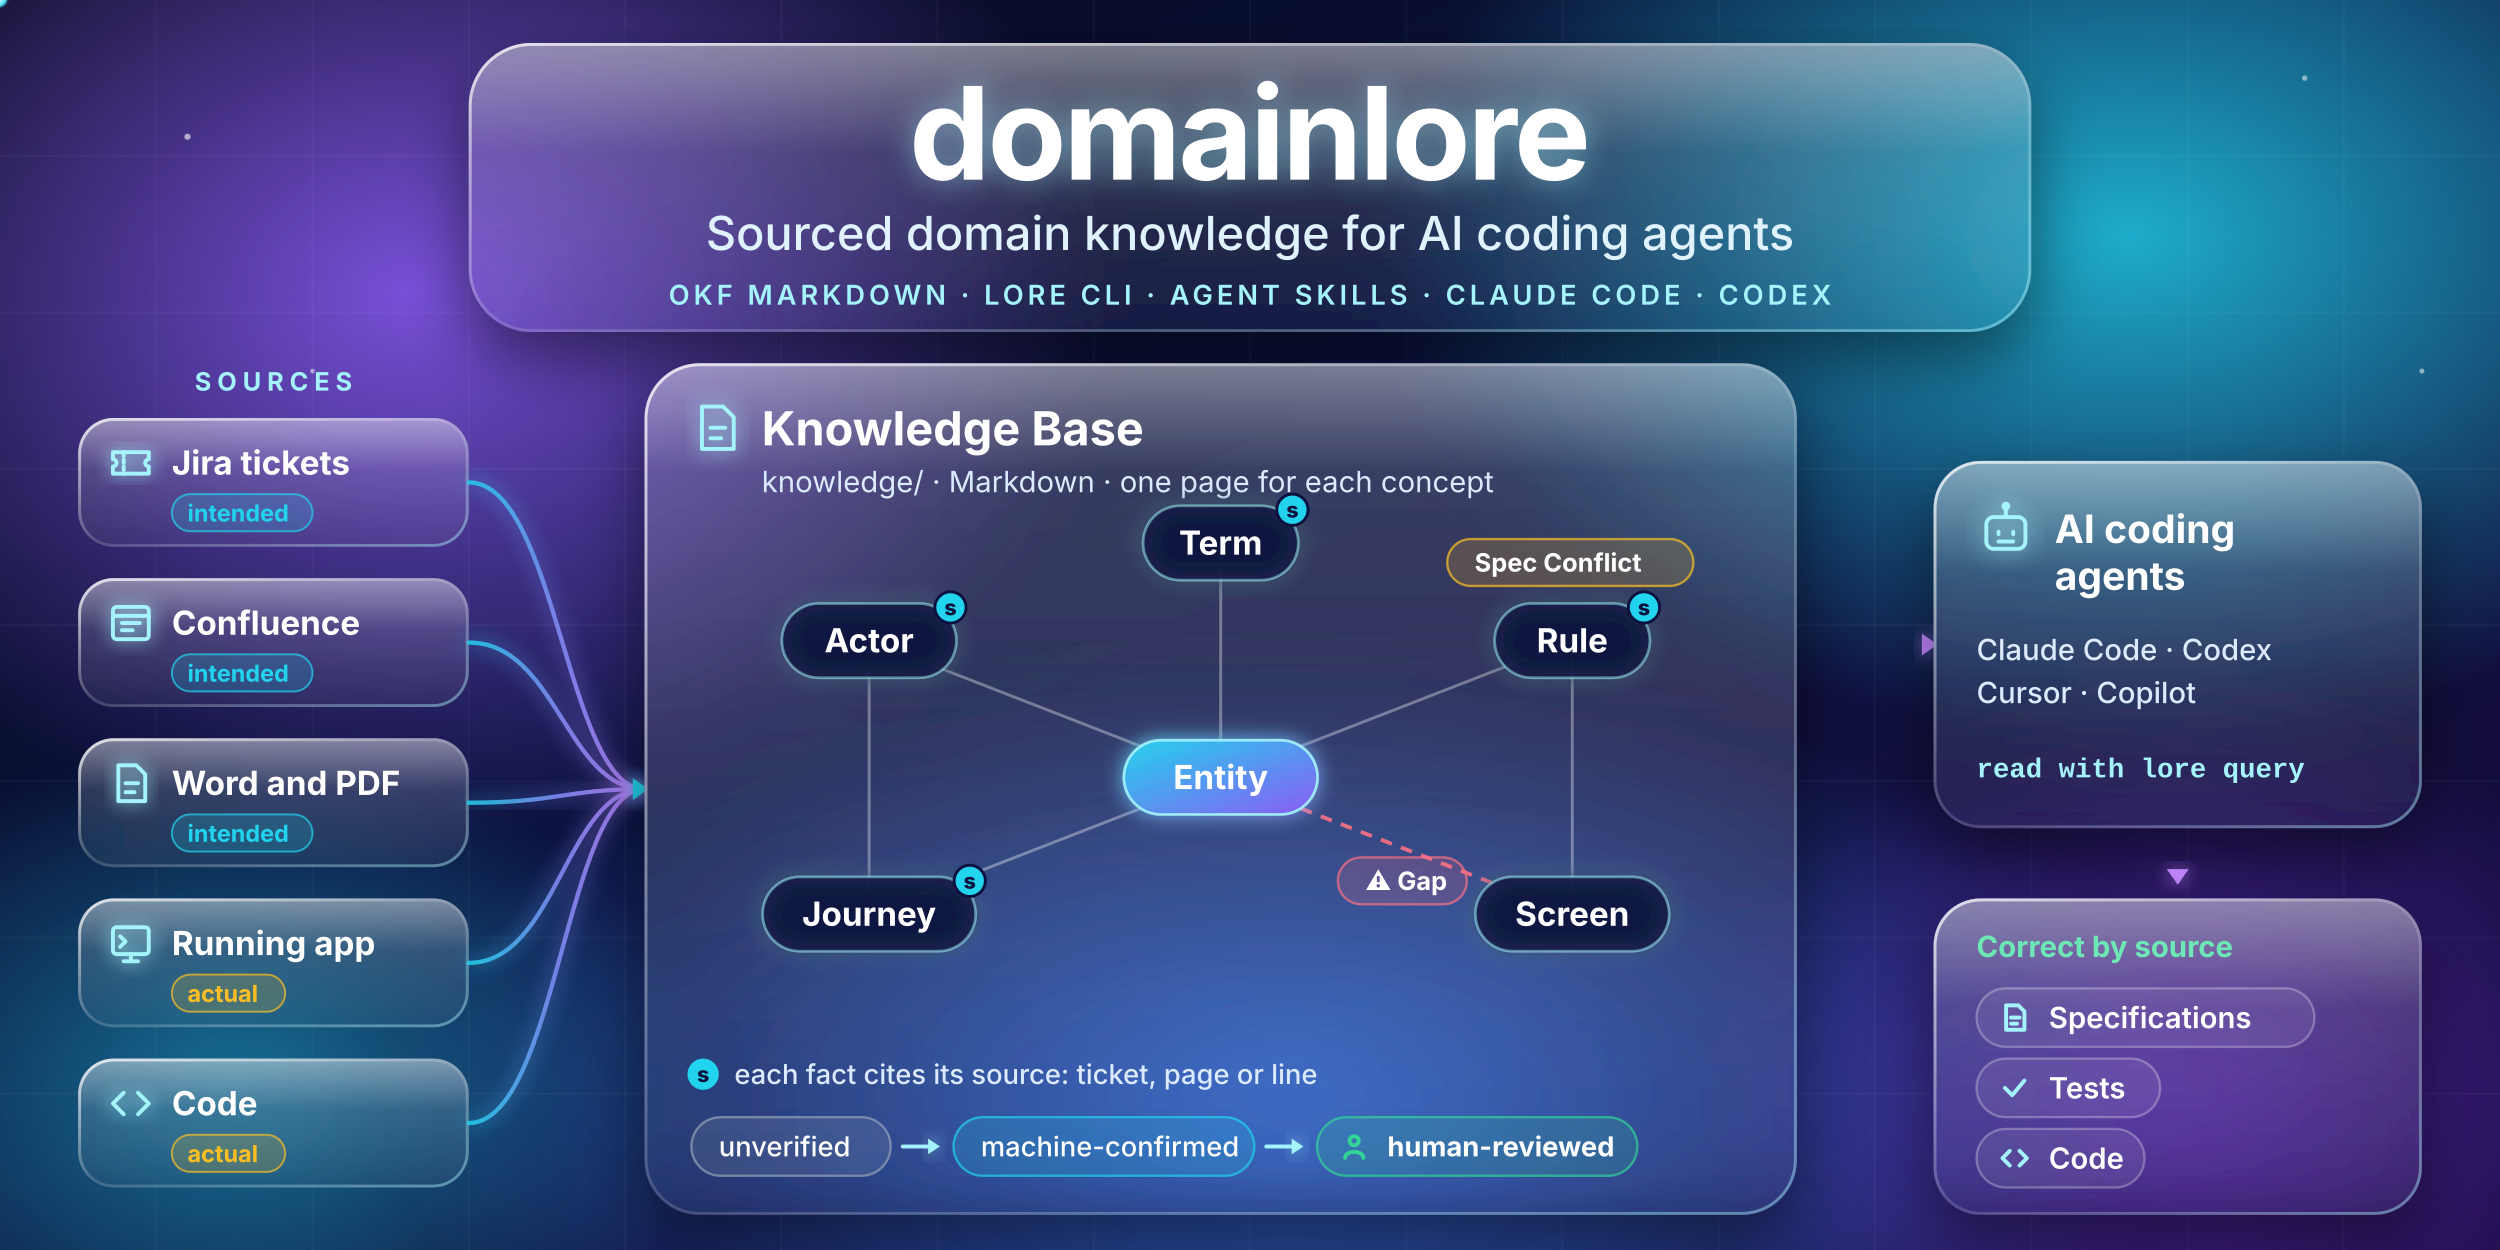
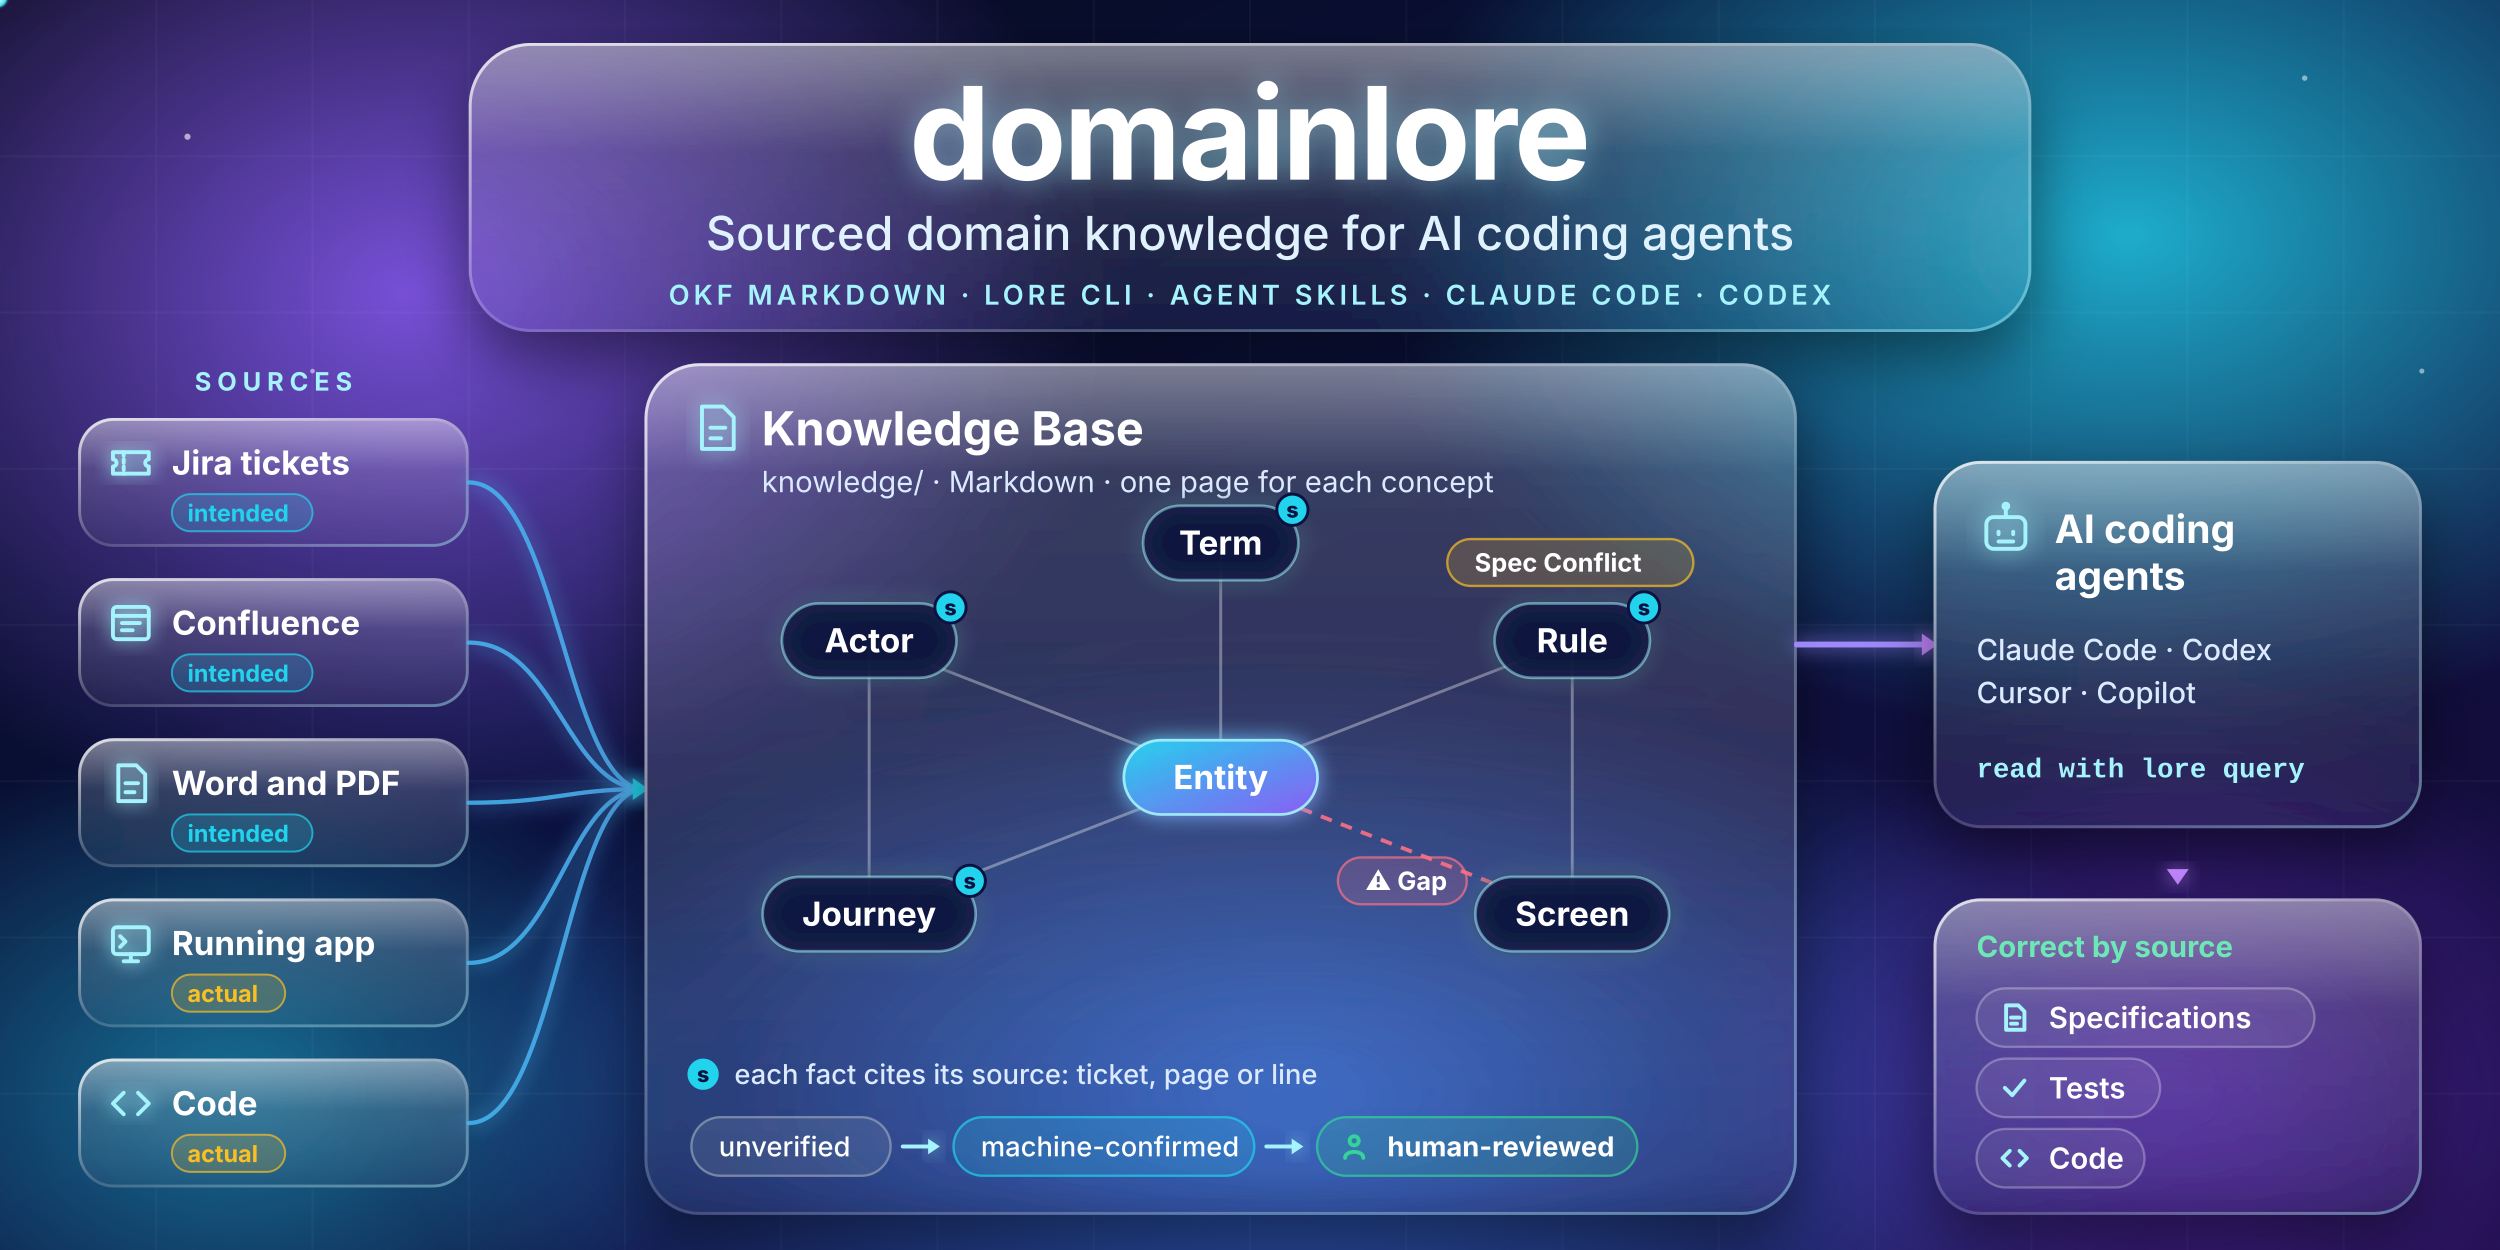
<svg xmlns="http://www.w3.org/2000/svg" xmlns:xlink="http://www.w3.org/1999/xlink" width="1280" height="640" viewBox="0 0 1280 640" role="img" aria-labelledby="title desc">
  <style>@media (prefers-reduced-motion: reduce) { .mover { display: none; } }</style>
  <defs>
    <linearGradient id="bg" x1="0" y1="0" x2="1" y2="1">
      <stop offset="0" stop-color="#050816" />
      <stop offset="0.45" stop-color="#0b1240" />
      <stop offset="1" stop-color="#160a3a" />
    </linearGradient>
    <radialGradient id="gViolet" cx="0.5" cy="0.5" r="0.5">
      <stop offset="0" stop-color="#8b5cf6" stop-opacity="0.85" />
      <stop offset="1" stop-color="#8b5cf6" stop-opacity="0" />
    </radialGradient>
    <radialGradient id="gCyan" cx="0.5" cy="0.5" r="0.5">
      <stop offset="0" stop-color="#22d3ee" stop-opacity="0.8" />
      <stop offset="1" stop-color="#22d3ee" stop-opacity="0" />
    </radialGradient>
    <radialGradient id="gBlue" cx="0.5" cy="0.5" r="0.5">
      <stop offset="0" stop-color="#3b82f6" stop-opacity="0.75" />
      <stop offset="1" stop-color="#3b82f6" stop-opacity="0" />
    </radialGradient>
    <radialGradient id="gDeep" cx="0.5" cy="0.5" r="0.5">
      <stop offset="0" stop-color="#7c3aed" stop-opacity="0.55" />
      <stop offset="1" stop-color="#7c3aed" stop-opacity="0" />
    </radialGradient>
    <g id="blobs">
      <ellipse cx="210" cy="150" rx="360" ry="280" fill="url(#gViolet)" />
      <ellipse cx="1090" cy="120" rx="380" ry="260" fill="url(#gCyan)" />
      <ellipse cx="660" cy="560" rx="460" ry="220" fill="url(#gBlue)" />
      <ellipse cx="1120" cy="560" rx="260" ry="200" fill="url(#gDeep)" />
      <ellipse cx="120" cy="560" rx="240" ry="180" fill="url(#gCyan)" opacity="0.6" />
    </g>
    <filter id="frost" x="-10%" y="-10%" width="120%" height="120%">
      <feGaussianBlur stdDeviation="22" />
    </filter>
    <filter id="softGlow" x="-50%" y="-50%" width="200%" height="200%">
+       <feGaussianBlur stdDeviation="5" result="b" />
+       <feMerge>
+         <feMergeNode in="b" />
+         <feMergeNode in="SourceGraphic" />
+       </feMerge>
+     </filter>
+     <filter id="lineGlow" filterUnits="userSpaceOnUse" x="0" y="0" width="1280" height="700">
      <feGaussianBlur stdDeviation="5" result="b" />
      <feMerge>
        <feMergeNode in="b" />
        <feMergeNode in="SourceGraphic" />
      </feMerge>
    </filter>
    <filter id="textGlow" x="-20%" y="-50%" width="140%" height="200%">
      <feGaussianBlur stdDeviation="8" in="SourceAlpha" result="a" />
      <feFlood flood-color="#a5f3fc" flood-opacity="0.55" />
      <feComposite operator="in" in2="a" result="g" />
      <feMerge>
        <feMergeNode in="g" />
        <feMergeNode in="SourceGraphic" />
      </feMerge>
    </filter>
    <filter id="shadow" x="-20%" y="-20%" width="140%" height="160%">
      <feGaussianBlur in="SourceAlpha" stdDeviation="16" />
      <feOffset dy="14" />
      <feComponentTransfer>
        <feFuncA type="linear" slope="0.45" />
      </feComponentTransfer>
      <feMerge>
        <feMergeNode />
        <feMergeNode in="SourceGraphic" />
      </feMerge>
    </filter>
    <linearGradient id="glassFill" x1="0" y1="0" x2="0" y2="1">
      <stop offset="0" stop-color="#ffffff" stop-opacity="0.20" />
      <stop offset="1" stop-color="#ffffff" stop-opacity="0.05" />
    </linearGradient>
    <linearGradient id="glassEdge" x1="0" y1="0" x2="1" y2="1">
      <stop offset="0" stop-color="#ffffff" stop-opacity="0.75" />
      <stop offset="0.5" stop-color="#ffffff" stop-opacity="0.15" />
      <stop offset="1" stop-color="#a5f3fc" stop-opacity="0.45" />
    </linearGradient>
    <linearGradient id="sheen" x1="0" y1="0" x2="0" y2="1">
      <stop offset="0" stop-color="#ffffff" stop-opacity="0.32" />
      <stop offset="1" stop-color="#ffffff" stop-opacity="0" />
    </linearGradient>
    <linearGradient id="stream" x1="0" y1="0" x2="1" y2="0">
+       <stop offset="0" stop-color="#22d3ee" />
+       <stop offset="0.5" stop-color="#818cf8" />
+       <stop offset="1" stop-color="#c084fc" />
+     </linearGradient>
+     <linearGradient id="streamU" gradientUnits="userSpaceOnUse" x1="0" y1="0" x2="1280" y2="0">
      <stop offset="0" stop-color="#22d3ee" />
      <stop offset="0.5" stop-color="#818cf8" />
      <stop offset="1" stop-color="#c084fc" />
    </linearGradient>
    <linearGradient id="streamV" x1="0" y1="0" x2="0" y2="1">
      <stop offset="0" stop-color="#22d3ee" />
      <stop offset="1" stop-color="#c084fc" />
    </linearGradient>
    <radialGradient id="sphere" cx="0.35" cy="0.35" r="0.65">
      <stop offset="0" stop-color="#ffffff" />
      <stop offset="0.4" stop-color="#a5f3fc" />
      <stop offset="1" stop-color="#22d3ee" stop-opacity="0" />
    </radialGradient>
    <linearGradient id="badge" x1="0" y1="0" x2="1" y2="1">
      <stop offset="0" stop-color="#22d3ee" />
      <stop offset="1" stop-color="#8b5cf6" />
    </linearGradient>
    <clipPath id="c1">
      <rect x="240" y="22" width="800" height="148" rx="32" />
    </clipPath>
    <clipPath id="c2">
      <rect x="40" y="214" width="200" height="66" rx="18" />
    </clipPath>
    <clipPath id="c4">
      <rect x="40" y="296" width="200" height="66" rx="18" />
    </clipPath>
    <clipPath id="c6">
      <rect x="40" y="378" width="200" height="66" rx="18" />
    </clipPath>
    <clipPath id="c8">
      <rect x="40" y="460" width="200" height="66" rx="18" />
    </clipPath>
    <clipPath id="c10">
      <rect x="40" y="542" width="200" height="66" rx="18" />
    </clipPath>
    <clipPath id="c12">
      <rect x="330" y="186" width="590" height="436" rx="28" />
    </clipPath>
    <clipPath id="c14">
      <rect x="990" y="236" width="250" height="188" rx="24" />
    </clipPath>
    <clipPath id="c15">
      <rect x="990" y="460" width="250" height="162" rx="24" />
    </clipPath>
    <path id="p3" d="M240 247 C285 247 290 404 330 404" />
    <path id="p5" d="M240 329 C285 329 290 404 330 404" />
    <path id="p7" d="M240 411 C285 411 290 404 330 404" />
    <path id="p9" d="M240 493 C285 493 290 404 330 404" />
    <path id="p11" d="M240 575 C285 575 290 404 330 404" />
    <path id="p13" d="M920 330 H990" />
  </defs>
  <rect width="1280" height="640" fill="url(#bg)" />
  <use href="#blobs" xlink:href="#blobs" />
  <g stroke="#ffffff" stroke-opacity="0.035" stroke-width="1">
    <path d="M0 80H1280M0 160H1280M0 240H1280M0 320H1280M0 400H1280M0 480H1280M0 560H1280" />
    <path d="M80 0V640M160 0V640M240 0V640M320 0V640M400 0V640M480 0V640M560 0V640M640 0V640M720 0V640M800 0V640M880 0V640M960 0V640M1040 0V640M1120 0V640M1200 0V640" />
  </g>
  <g fill="#ffffff">
    <circle cx="96" cy="70" r="1.6" opacity="0.6" />
    <circle cx="1180" cy="40" r="1.4" opacity="0.5" />
    <circle cx="1010" cy="24" r="1.2" opacity="0.7" />
    <circle cx="160" cy="190" r="1.2" opacity="0.5" />
    <circle cx="1240" cy="190" r="1.3" opacity="0.5" />
  </g>
  <g filter="url(#shadow)">
    <g clip-path="url(#c1)">
      <rect width="1280" height="640" fill="url(#bg)" />
      <use href="#blobs" xlink:href="#blobs" filter="url(#frost)" />
      <rect x="240" y="22" width="800" height="148" fill="url(#glassFill)" />
      <rect x="240" y="22" width="800" height="56" fill="url(#sheen)" />
    </g>
    <rect x="240.75" y="22.75" width="798.5" height="146.5" rx="31.5" fill="none" stroke="url(#glassEdge)" stroke-opacity="1" stroke-width="1.5" />
  </g>
  <text x="640" y="92" font-family="-apple-system, BlinkMacSystemFont, 'SF Pro Display', 'Segoe UI', Inter, Helvetica, Arial, sans-serif" font-size="66" font-weight="700" fill="#ffffff" text-anchor="middle" letter-spacing="-1.5" filter="url(#textGlow)">domainlore</text>
  <text x="640" y="128" font-family="-apple-system, BlinkMacSystemFont, 'SF Pro Display', 'Segoe UI', Inter, Helvetica, Arial, sans-serif" font-size="24" font-weight="500" fill="#e0f2fe" text-anchor="middle">Sourced domain knowledge for AI coding agents</text>
  <text x="640" y="156" font-family="-apple-system, BlinkMacSystemFont, 'SF Pro Display', 'Segoe UI', Inter, Helvetica, Arial, sans-serif" font-size="14" font-weight="600" fill="#a5f3fc" text-anchor="middle" letter-spacing="2">OKF MARKDOWN · LORE CLI · AGENT SKILLS · CLAUDE CODE · CODEX</text>
  <text x="140" y="200" font-family="-apple-system, BlinkMacSystemFont, 'SF Pro Display', 'Segoe UI', Inter, Helvetica, Arial, sans-serif" font-size="13" font-weight="700" fill="#a5f3fc" text-anchor="middle" letter-spacing="3">SOURCES</text>
  <g>
    <g clip-path="url(#c2)">
      <rect width="1280" height="640" fill="url(#bg)" />
      <use href="#blobs" xlink:href="#blobs" filter="url(#frost)" />
      <rect x="40" y="214" width="200" height="66" fill="url(#glassFill)" />
      <rect x="40" y="214" width="200" height="26.4" fill="url(#sheen)" />
    </g>
    <rect x="40.75" y="214.75" width="198.5" height="64.5" rx="17.5" fill="none" stroke="url(#glassEdge)" stroke-opacity="1" stroke-width="1.5" />
  </g>
  <g transform="translate(56 226) scale(0.9166667)" fill="none" stroke="#a5f3fc" stroke-width="2.182" stroke-linecap="round" stroke-linejoin="round" filter="url(#softGlow)">
    <path d="M2 6 H22 V10 A2 2 0 0 0 22 14 V18 H2 V14 A2 2 0 0 0 2 10 Z" />
    <path d="M8 6 V18" stroke-dasharray="2 2" />
  </g>
  <text x="88" y="243" font-family="-apple-system, BlinkMacSystemFont, 'SF Pro Display', 'Segoe UI', Inter, Helvetica, Arial, sans-serif" font-size="17" font-weight="700" fill="#ffffff" text-anchor="start">Jira tickets</text>
  <rect x="88" y="253" width="72" height="19" rx="9.5" fill="#22d3ee" fill-opacity="0.18" stroke="#22d3ee" stroke-opacity="0.7" />
  <text x="96" y="267" font-family="-apple-system, BlinkMacSystemFont, 'SF Pro Display', 'Segoe UI', Inter, Helvetica, Arial, sans-serif" font-size="12" font-weight="700" fill="#22d3ee" text-anchor="start">intended</text>
-   <path d="M240 247 C285 247 290 404 330 404" fill="none" stroke="url(#stream)" stroke-width="2.2" stroke-opacity="0.85" stroke-linecap="round" filter="url(#softGlow)" />
+   <path d="M240 247 C285 247 290 404 330 404" fill="none" stroke="url(#streamU)" stroke-width="2.2" stroke-opacity="0.85" stroke-linecap="round" filter="url(#lineGlow)" />
  <circle class="mover" r="4" fill="url(#sphere)">
    <animateMotion dur="2.8s" begin="0.0s" repeatCount="indefinite">
      <mpath href="#p3" xlink:href="#p3" />
    </animateMotion>
  </circle>
  <g>
    <g clip-path="url(#c4)">
      <rect width="1280" height="640" fill="url(#bg)" />
      <use href="#blobs" xlink:href="#blobs" filter="url(#frost)" />
      <rect x="40" y="296" width="200" height="66" fill="url(#glassFill)" />
      <rect x="40" y="296" width="200" height="26.4" fill="url(#sheen)" />
    </g>
    <rect x="40.75" y="296.75" width="198.5" height="64.5" rx="17.5" fill="none" stroke="url(#glassEdge)" stroke-opacity="1" stroke-width="1.5" />
  </g>
  <g transform="translate(56 308) scale(0.9166667)" fill="none" stroke="#a5f3fc" stroke-width="2.182" stroke-linecap="round" stroke-linejoin="round" filter="url(#softGlow)">
    <rect x="2" y="3" width="20" height="18" rx="2" />
    <path d="M2 8 H22 M7 12 H17 M7 16 H13" />
  </g>
  <text x="88" y="325" font-family="-apple-system, BlinkMacSystemFont, 'SF Pro Display', 'Segoe UI', Inter, Helvetica, Arial, sans-serif" font-size="17" font-weight="700" fill="#ffffff" text-anchor="start">Confluence</text>
  <rect x="88" y="335" width="72" height="19" rx="9.5" fill="#22d3ee" fill-opacity="0.18" stroke="#22d3ee" stroke-opacity="0.7" />
  <text x="96" y="349" font-family="-apple-system, BlinkMacSystemFont, 'SF Pro Display', 'Segoe UI', Inter, Helvetica, Arial, sans-serif" font-size="12" font-weight="700" fill="#22d3ee" text-anchor="start">intended</text>
-   <path d="M240 329 C285 329 290 404 330 404" fill="none" stroke="url(#stream)" stroke-width="2.2" stroke-opacity="0.85" stroke-linecap="round" filter="url(#softGlow)" />
+   <path d="M240 329 C285 329 290 404 330 404" fill="none" stroke="url(#streamU)" stroke-width="2.2" stroke-opacity="0.85" stroke-linecap="round" filter="url(#lineGlow)" />
  <circle class="mover" r="4" fill="url(#sphere)">
    <animateMotion dur="2.8s" begin="0.5s" repeatCount="indefinite">
      <mpath href="#p5" xlink:href="#p5" />
    </animateMotion>
  </circle>
  <g>
    <g clip-path="url(#c6)">
      <rect width="1280" height="640" fill="url(#bg)" />
      <use href="#blobs" xlink:href="#blobs" filter="url(#frost)" />
      <rect x="40" y="378" width="200" height="66" fill="url(#glassFill)" />
      <rect x="40" y="378" width="200" height="26.4" fill="url(#sheen)" />
    </g>
    <rect x="40.75" y="378.75" width="198.5" height="64.5" rx="17.5" fill="none" stroke="url(#glassEdge)" stroke-opacity="1" stroke-width="1.5" />
  </g>
  <g transform="translate(56 390) scale(0.9166667)" fill="none" stroke="#a5f3fc" stroke-width="2.182" stroke-linecap="round" stroke-linejoin="round" filter="url(#softGlow)">
    <path d="M5 2 H15 L20 7 V22 H5 Z" />
    <path d="M9 12 H16 M9 17 H14" />
  </g>
  <text x="88" y="407" font-family="-apple-system, BlinkMacSystemFont, 'SF Pro Display', 'Segoe UI', Inter, Helvetica, Arial, sans-serif" font-size="17" font-weight="700" fill="#ffffff" text-anchor="start">Word and PDF</text>
  <rect x="88" y="417" width="72" height="19" rx="9.5" fill="#22d3ee" fill-opacity="0.18" stroke="#22d3ee" stroke-opacity="0.7" />
  <text x="96" y="431" font-family="-apple-system, BlinkMacSystemFont, 'SF Pro Display', 'Segoe UI', Inter, Helvetica, Arial, sans-serif" font-size="12" font-weight="700" fill="#22d3ee" text-anchor="start">intended</text>
-   <path d="M240 411 C285 411 290 404 330 404" fill="none" stroke="url(#stream)" stroke-width="2.2" stroke-opacity="0.85" stroke-linecap="round" filter="url(#softGlow)" />
+   <path d="M240 411 C285 411 290 404 330 404" fill="none" stroke="url(#streamU)" stroke-width="2.2" stroke-opacity="0.85" stroke-linecap="round" filter="url(#lineGlow)" />
  <circle class="mover" r="4" fill="url(#sphere)">
    <animateMotion dur="2.8s" begin="1.0s" repeatCount="indefinite">
      <mpath href="#p7" xlink:href="#p7" />
    </animateMotion>
  </circle>
  <g>
    <g clip-path="url(#c8)">
      <rect width="1280" height="640" fill="url(#bg)" />
      <use href="#blobs" xlink:href="#blobs" filter="url(#frost)" />
      <rect x="40" y="460" width="200" height="66" fill="url(#glassFill)" />
      <rect x="40" y="460" width="200" height="26.4" fill="url(#sheen)" />
    </g>
    <rect x="40.75" y="460.75" width="198.5" height="64.5" rx="17.5" fill="none" stroke="url(#glassEdge)" stroke-opacity="1" stroke-width="1.5" />
  </g>
  <g transform="translate(56 472) scale(0.9166667)" fill="none" stroke="#a5f3fc" stroke-width="2.182" stroke-linecap="round" stroke-linejoin="round" filter="url(#softGlow)">
    <rect x="2" y="3" width="20" height="15" rx="2" />
    <path d="M8 22 H16 M12 18 V22" />
    <path d="M6 8 L9 11 L6 14" />
  </g>
  <text x="88" y="489" font-family="-apple-system, BlinkMacSystemFont, 'SF Pro Display', 'Segoe UI', Inter, Helvetica, Arial, sans-serif" font-size="17" font-weight="700" fill="#ffffff" text-anchor="start">Running app</text>
  <rect x="88" y="499" width="58" height="19" rx="9.5" fill="#fbbf24" fill-opacity="0.18" stroke="#fbbf24" stroke-opacity="0.7" />
  <text x="96" y="513" font-family="-apple-system, BlinkMacSystemFont, 'SF Pro Display', 'Segoe UI', Inter, Helvetica, Arial, sans-serif" font-size="12" font-weight="700" fill="#fbbf24" text-anchor="start">actual</text>
-   <path d="M240 493 C285 493 290 404 330 404" fill="none" stroke="url(#stream)" stroke-width="2.2" stroke-opacity="0.85" stroke-linecap="round" filter="url(#softGlow)" />
+   <path d="M240 493 C285 493 290 404 330 404" fill="none" stroke="url(#streamU)" stroke-width="2.2" stroke-opacity="0.85" stroke-linecap="round" filter="url(#lineGlow)" />
  <circle class="mover" r="4" fill="url(#sphere)">
    <animateMotion dur="2.8s" begin="1.5s" repeatCount="indefinite">
      <mpath href="#p9" xlink:href="#p9" />
    </animateMotion>
  </circle>
  <g>
    <g clip-path="url(#c10)">
      <rect width="1280" height="640" fill="url(#bg)" />
      <use href="#blobs" xlink:href="#blobs" filter="url(#frost)" />
      <rect x="40" y="542" width="200" height="66" fill="url(#glassFill)" />
      <rect x="40" y="542" width="200" height="26.4" fill="url(#sheen)" />
    </g>
    <rect x="40.75" y="542.75" width="198.5" height="64.5" rx="17.5" fill="none" stroke="url(#glassEdge)" stroke-opacity="1" stroke-width="1.5" />
  </g>
  <g transform="translate(56 554) scale(0.9166667)" fill="none" stroke="#a5f3fc" stroke-width="2.182" stroke-linecap="round" stroke-linejoin="round" filter="url(#softGlow)">
    <path d="M8 6 L2 12 L8 18 M16 6 L22 12 L16 18" />
  </g>
  <text x="88" y="571" font-family="-apple-system, BlinkMacSystemFont, 'SF Pro Display', 'Segoe UI', Inter, Helvetica, Arial, sans-serif" font-size="17" font-weight="700" fill="#ffffff" text-anchor="start">Code</text>
  <rect x="88" y="581" width="58" height="19" rx="9.5" fill="#fbbf24" fill-opacity="0.18" stroke="#fbbf24" stroke-opacity="0.7" />
  <text x="96" y="595" font-family="-apple-system, BlinkMacSystemFont, 'SF Pro Display', 'Segoe UI', Inter, Helvetica, Arial, sans-serif" font-size="12" font-weight="700" fill="#fbbf24" text-anchor="start">actual</text>
-   <path d="M240 575 C285 575 290 404 330 404" fill="none" stroke="url(#stream)" stroke-width="2.2" stroke-opacity="0.85" stroke-linecap="round" filter="url(#softGlow)" />
+   <path d="M240 575 C285 575 290 404 330 404" fill="none" stroke="url(#streamU)" stroke-width="2.2" stroke-opacity="0.85" stroke-linecap="round" filter="url(#lineGlow)" />
  <circle class="mover" r="4" fill="url(#sphere)">
    <animateMotion dur="2.8s" begin="2.0s" repeatCount="indefinite">
      <mpath href="#p11" xlink:href="#p11" />
    </animateMotion>
  </circle>
  <polygon points="324 398.4 332 404 324 409.6" fill="#22d3ee" filter="url(#softGlow)" />
  <g filter="url(#shadow)">
    <g clip-path="url(#c12)">
      <rect width="1280" height="640" fill="url(#bg)" />
      <use href="#blobs" xlink:href="#blobs" filter="url(#frost)" />
      <rect x="330" y="186" width="590" height="436" fill="url(#glassFill)" />
      <rect x="330" y="186" width="590" height="56" fill="url(#sheen)" />
    </g>
    <rect x="330.75" y="186.75" width="588.5" height="434.5" rx="27.5" fill="none" stroke="url(#glassEdge)" stroke-opacity="1" stroke-width="1.5" />
  </g>
  <g transform="translate(354 206) scale(1.083333)" fill="none" stroke="#a5f3fc" stroke-width="1.846" stroke-linecap="round" stroke-linejoin="round" filter="url(#softGlow)">
    <path d="M5 2 H15 L20 7 V22 H5 Z" />
    <path d="M9 12 H16 M9 17 H14" />
  </g>
  <text x="390" y="228" font-family="-apple-system, BlinkMacSystemFont, 'SF Pro Display', 'Segoe UI', Inter, Helvetica, Arial, sans-serif" font-size="24" font-weight="700" fill="#ffffff" text-anchor="start">Knowledge Base</text>
  <text x="390" y="252" font-family="-apple-system, BlinkMacSystemFont, 'SF Pro Display', 'Segoe UI', Inter, Helvetica, Arial, sans-serif" font-size="15" font-weight="400" fill="#dbeafe" text-anchor="start">knowledge/ · Markdown · one page for each concept</text>
  <line x1="625.0" y1="398" x2="445.0" y2="328" stroke="#ffffff" stroke-opacity="0.35" stroke-width="1.5" />
  <line x1="625.0" y1="398" x2="805.0" y2="328" stroke="#ffffff" stroke-opacity="0.35" stroke-width="1.5" />
  <line x1="625.0" y1="398" x2="445.0" y2="468" stroke="#ffffff" stroke-opacity="0.35" stroke-width="1.5" />
  <line x1="625.0" y1="398" x2="805.0" y2="468" stroke="#fb7185" stroke-opacity="0.9" stroke-width="2" stroke-dasharray="6 5" />
  <line x1="625.0" y1="398" x2="625.0" y2="278" stroke="#ffffff" stroke-opacity="0.35" stroke-width="1.5" />
  <line x1="445.0" y1="328" x2="445.0" y2="468" stroke="#ffffff" stroke-opacity="0.35" stroke-width="1.5" />
  <line x1="805.0" y1="328" x2="805.0" y2="468" stroke="#ffffff" stroke-opacity="0.35" stroke-width="1.5" />
  <rect x="575.42" y="379" width="99.16" height="38" rx="19" fill="url(#badge)" fill-opacity="0.95" stroke="#a5f3fc" stroke-opacity="0.9" stroke-width="1.4" filter="url(#softGlow)" />
  <text x="625.0" y="404" font-family="-apple-system, BlinkMacSystemFont, 'SF Pro Display', 'Segoe UI', Inter, Helvetica, Arial, sans-serif" font-size="17" font-weight="700" fill="#ffffff" text-anchor="middle">Entity</text>
  <rect x="400.35" y="309" width="89.3" height="38" rx="19" fill="#0b1240" fill-opacity="0.85" stroke="#a5f3fc" stroke-opacity="0.5" stroke-width="1.4" filter="url(#softGlow)" />
  <text x="445.0" y="334" font-family="-apple-system, BlinkMacSystemFont, 'SF Pro Display', 'Segoe UI', Inter, Helvetica, Arial, sans-serif" font-size="17" font-weight="700" fill="#ffffff" text-anchor="middle">Actor</text>
  <circle cx="486.65" cy="311" r="8" fill="#22d3ee" stroke="#0b1240" stroke-width="1.5" />
  <text x="486.65" y="315" font-family="-apple-system, BlinkMacSystemFont, 'SF Pro Display', 'Segoe UI', Inter, Helvetica, Arial, sans-serif" font-size="11" font-weight="800" fill="#0b1240" text-anchor="middle">s</text>
  <rect x="765.28" y="309" width="79.44" height="38" rx="19" fill="#0b1240" fill-opacity="0.85" stroke="#a5f3fc" stroke-opacity="0.5" stroke-width="1.4" filter="url(#softGlow)" />
  <text x="805.0" y="334" font-family="-apple-system, BlinkMacSystemFont, 'SF Pro Display', 'Segoe UI', Inter, Helvetica, Arial, sans-serif" font-size="17" font-weight="700" fill="#ffffff" text-anchor="middle">Rule</text>
  <circle cx="841.72" cy="311" r="8" fill="#22d3ee" stroke="#0b1240" stroke-width="1.5" />
  <text x="841.72" y="315" font-family="-apple-system, BlinkMacSystemFont, 'SF Pro Display', 'Segoe UI', Inter, Helvetica, Arial, sans-serif" font-size="11" font-weight="800" fill="#0b1240" text-anchor="middle">s</text>
  <rect x="390.49" y="449" width="109.02" height="38" rx="19" fill="#0b1240" fill-opacity="0.85" stroke="#a5f3fc" stroke-opacity="0.5" stroke-width="1.4" filter="url(#softGlow)" />
  <text x="445.0" y="474" font-family="-apple-system, BlinkMacSystemFont, 'SF Pro Display', 'Segoe UI', Inter, Helvetica, Arial, sans-serif" font-size="17" font-weight="700" fill="#ffffff" text-anchor="middle">Journey</text>
  <circle cx="496.51" cy="451" r="8" fill="#22d3ee" stroke="#0b1240" stroke-width="1.5" />
  <text x="496.51" y="455" font-family="-apple-system, BlinkMacSystemFont, 'SF Pro Display', 'Segoe UI', Inter, Helvetica, Arial, sans-serif" font-size="11" font-weight="800" fill="#0b1240" text-anchor="middle">s</text>
  <rect x="755.42" y="449" width="99.16" height="38" rx="19" fill="#0b1240" fill-opacity="0.85" stroke="#a5f3fc" stroke-opacity="0.5" stroke-width="1.4" filter="url(#softGlow)" />
  <text x="805.0" y="474" font-family="-apple-system, BlinkMacSystemFont, 'SF Pro Display', 'Segoe UI', Inter, Helvetica, Arial, sans-serif" font-size="17" font-weight="700" fill="#ffffff" text-anchor="middle">Screen</text>
  <rect x="585.28" y="259" width="79.44" height="38" rx="19" fill="#0b1240" fill-opacity="0.85" stroke="#a5f3fc" stroke-opacity="0.5" stroke-width="1.4" filter="url(#softGlow)" />
  <text x="625.0" y="284" font-family="-apple-system, BlinkMacSystemFont, 'SF Pro Display', 'Segoe UI', Inter, Helvetica, Arial, sans-serif" font-size="17" font-weight="700" fill="#ffffff" text-anchor="middle">Term</text>
  <circle cx="661.72" cy="261" r="8" fill="#22d3ee" stroke="#0b1240" stroke-width="1.5" />
  <text x="661.72" y="265" font-family="-apple-system, BlinkMacSystemFont, 'SF Pro Display', 'Segoe UI', Inter, Helvetica, Arial, sans-serif" font-size="11" font-weight="800" fill="#0b1240" text-anchor="middle">s</text>
  <rect x="685.0" y="439.0" width="66" height="24" rx="12.0" fill="#fb7185" fill-opacity="0.18" stroke="#fb7185" stroke-opacity="0.7" stroke-width="1.2" />
  <text x="699.0" y="455.68" font-family="-apple-system, BlinkMacSystemFont, 'SF Pro Display', 'Segoe UI', Inter, Helvetica, Arial, sans-serif" font-size="13" font-weight="700" fill="#ffffff" text-anchor="start">⚠ Gap</text>
  <rect x="741.0" y="276" width="126" height="24" rx="12.0" fill="#fbbf24" fill-opacity="0.18" stroke="#fbbf24" stroke-opacity="0.7" stroke-width="1.2" />
  <text x="755.0" y="292.68" font-family="-apple-system, BlinkMacSystemFont, 'SF Pro Display', 'Segoe UI', Inter, Helvetica, Arial, sans-serif" font-size="13" font-weight="700" fill="#ffffff" text-anchor="start">Spec Conflict</text>
  <circle cx="360" cy="550" r="8" fill="#22d3ee" />
  <text x="360" y="554" font-family="-apple-system, BlinkMacSystemFont, 'SF Pro Display', 'Segoe UI', Inter, Helvetica, Arial, sans-serif" font-size="11" font-weight="800" fill="#0b1240" text-anchor="middle">s</text>
  <text x="376" y="555" font-family="-apple-system, BlinkMacSystemFont, 'SF Pro Display', 'Segoe UI', Inter, Helvetica, Arial, sans-serif" font-size="14" font-weight="500" fill="#dbeafe" text-anchor="start">each fact cites its source: ticket, page or line</text>
  <rect x="354" y="572" width="102" height="30" rx="15.0" fill="#94a3b8" fill-opacity="0.18" stroke="#94a3b8" stroke-opacity="0.7" stroke-width="1.2" />
  <text x="368" y="592.04" font-family="-apple-system, BlinkMacSystemFont, 'SF Pro Display', 'Segoe UI', Inter, Helvetica, Arial, sans-serif" font-size="14" font-weight="500" fill="#ffffff" text-anchor="start">unverified</text>
  <path d="M462.2 587 H478.2" stroke="#a5f3fc" stroke-width="2" stroke-linecap="round" />
  <polygon points="475.2 583.0 481.2 587 475.2 591.0" fill="#a5f3fc" filter="url(#softGlow)" />
  <rect x="488.2" y="572" width="154" height="30" rx="15.0" fill="#22d3ee" fill-opacity="0.18" stroke="#22d3ee" stroke-opacity="0.7" stroke-width="1.2" />
  <text x="502.2" y="592.04" font-family="-apple-system, BlinkMacSystemFont, 'SF Pro Display', 'Segoe UI', Inter, Helvetica, Arial, sans-serif" font-size="14" font-weight="500" fill="#ffffff" text-anchor="start">machine-confirmed</text>
  <path d="M648.34 587 H664.34" stroke="#a5f3fc" stroke-width="2" stroke-linecap="round" />
  <polygon points="661.34 583.0 667.34 587 661.34 591.0" fill="#a5f3fc" filter="url(#softGlow)" />
  <rect x="674.34" y="572" width="164" height="30" rx="15.0" fill="#34d399" fill-opacity="0.18" stroke="#34d399" stroke-opacity="0.7" stroke-width="1.2" />
  <g transform="translate(686.34 580.0) scale(0.5833333)" fill="none" stroke="#34d399" stroke-width="3.429" stroke-linecap="round" stroke-linejoin="round">
    <circle cx="12" cy="7" r="4" />
    <path d="M4 22 C4 15 20 15 20 22" />
  </g>
  <text x="710.34" y="592.04" font-family="-apple-system, BlinkMacSystemFont, 'SF Pro Display', 'Segoe UI', Inter, Helvetica, Arial, sans-serif" font-size="14" font-weight="700" fill="#ffffff" text-anchor="start">human-reviewed</text>
-   <path d="M920 330 H990" fill="none" stroke="url(#stream)" stroke-width="3" stroke-opacity="1" stroke-linecap="round" filter="url(#softGlow)" />
+   <path d="M920 330 H990" fill="none" stroke="url(#streamU)" stroke-width="3" stroke-opacity="1" stroke-linecap="round" filter="url(#lineGlow)" />
  <circle class="mover" r="5" fill="url(#sphere)">
    <animateMotion dur="1.6s" begin="0s" repeatCount="indefinite">
      <mpath href="#p13" xlink:href="#p13" />
    </animateMotion>
  </circle>
  <polygon points="984 324.4 992 330 984 335.6" fill="#c084fc" filter="url(#softGlow)" />
  <g filter="url(#shadow)">
    <g clip-path="url(#c14)">
      <rect width="1280" height="640" fill="url(#bg)" />
      <use href="#blobs" xlink:href="#blobs" filter="url(#frost)" />
      <rect x="990" y="236" width="250" height="188" fill="url(#glassFill)" />
      <rect x="990" y="236" width="250" height="56" fill="url(#sheen)" />
    </g>
    <rect x="990.75" y="236.75" width="248.5" height="186.5" rx="23.5" fill="none" stroke="url(#glassEdge)" stroke-opacity="1" stroke-width="1.5" />
  </g>
  <g transform="translate(1012 256) scale(1.25)" fill="none" stroke="#a5f3fc" stroke-width="1.6" stroke-linecap="round" stroke-linejoin="round" filter="url(#softGlow)">
    <rect x="4" y="7" width="16" height="13" rx="3" />
    <path d="M12 7 V3 M9 13 V14 M15 13 V14 M9 17 H15" />
    <circle cx="12" cy="2.5" r="1" />
  </g>
  <text x="1052" y="278" font-family="-apple-system, BlinkMacSystemFont, 'SF Pro Display', 'Segoe UI', Inter, Helvetica, Arial, sans-serif" font-size="20" font-weight="700" fill="#ffffff" text-anchor="start">AI coding</text>
  <text x="1052" y="302" font-family="-apple-system, BlinkMacSystemFont, 'SF Pro Display', 'Segoe UI', Inter, Helvetica, Arial, sans-serif" font-size="20" font-weight="700" fill="#ffffff" text-anchor="start">agents</text>
  <text x="1012" y="338" font-family="-apple-system, BlinkMacSystemFont, 'SF Pro Display', 'Segoe UI', Inter, Helvetica, Arial, sans-serif" font-size="15" font-weight="500" fill="#dbeafe" text-anchor="start">Claude Code · Codex</text>
  <text x="1012" y="360" font-family="-apple-system, BlinkMacSystemFont, 'SF Pro Display', 'Segoe UI', Inter, Helvetica, Arial, sans-serif" font-size="15" font-weight="500" fill="#dbeafe" text-anchor="start">Cursor · Copilot</text>
  <text x="1012" y="398" font-family="ui-monospace, 'SF Mono', Menlo, Consolas, 'Liberation Mono', monospace" font-size="14" font-weight="600" fill="#a5f3fc" text-anchor="start">read with lore query</text>
-   <path d="M1115 424 V452" fill="none" stroke="url(#streamV)" stroke-width="3" stroke-opacity="1" stroke-linecap="round" filter="url(#softGlow)" />
+   <path d="M1115 424 V452" fill="none" stroke="url(#streamV)" stroke-width="3" stroke-opacity="1" stroke-linecap="round" filter="url(#lineGlow)" />
  <polygon points="1109.4 445 1115 453 1120.6 445" fill="#c084fc" filter="url(#softGlow)" />
  <g filter="url(#shadow)">
    <g clip-path="url(#c15)">
      <rect width="1280" height="640" fill="url(#bg)" />
      <use href="#blobs" xlink:href="#blobs" filter="url(#frost)" />
      <rect x="990" y="460" width="250" height="162" fill="url(#glassFill)" />
      <rect x="990" y="460" width="250" height="56" fill="url(#sheen)" />
    </g>
    <rect x="990.75" y="460.75" width="248.5" height="160.5" rx="23.5" fill="none" stroke="url(#glassEdge)" stroke-opacity="1" stroke-width="1.5" />
  </g>
  <text x="1012" y="490" font-family="-apple-system, BlinkMacSystemFont, 'SF Pro Display', 'Segoe UI', Inter, Helvetica, Arial, sans-serif" font-size="15" font-weight="700" fill="#6ee7b7" text-anchor="start">Correct by source</text>
  <rect x="1012" y="506" width="173" height="30" rx="15.0" fill="#ffffff" fill-opacity="0.08" stroke="#ffffff" stroke-opacity="0.28" stroke-width="1.2" />
  <g transform="translate(1024 513.5) scale(0.625)" fill="none" stroke="#a5f3fc" stroke-width="3.2" stroke-linecap="round" stroke-linejoin="round">
    <path d="M5 2 H15 L20 7 V22 H5 Z" />
    <path d="M9 12 H16 M9 17 H14" />
  </g>
  <text x="1049" y="526.4" font-family="-apple-system, BlinkMacSystemFont, 'SF Pro Display', 'Segoe UI', Inter, Helvetica, Arial, sans-serif" font-size="15" font-weight="600" fill="#ffffff" text-anchor="start">Specifications</text>
  <rect x="1012" y="542" width="94" height="30" rx="15.0" fill="#ffffff" fill-opacity="0.08" stroke="#ffffff" stroke-opacity="0.28" stroke-width="1.2" />
  <g transform="translate(1024 549.5) scale(0.625)" fill="none" stroke="#a5f3fc" stroke-width="3.2" stroke-linecap="round" stroke-linejoin="round">
    <path d="M4 12 L10 18 L20 6" />
  </g>
  <text x="1049" y="562.4" font-family="-apple-system, BlinkMacSystemFont, 'SF Pro Display', 'Segoe UI', Inter, Helvetica, Arial, sans-serif" font-size="15" font-weight="600" fill="#ffffff" text-anchor="start">Tests</text>
  <rect x="1012" y="578" width="86" height="30" rx="15.0" fill="#ffffff" fill-opacity="0.08" stroke="#ffffff" stroke-opacity="0.28" stroke-width="1.2" />
  <g transform="translate(1024 585.5) scale(0.625)" fill="none" stroke="#a5f3fc" stroke-width="3.2" stroke-linecap="round" stroke-linejoin="round">
    <path d="M8 6 L2 12 L8 18 M16 6 L22 12 L16 18" />
  </g>
  <text x="1049" y="598.4" font-family="-apple-system, BlinkMacSystemFont, 'SF Pro Display', 'Segoe UI', Inter, Helvetica, Arial, sans-serif" font-size="15" font-weight="600" fill="#ffffff" text-anchor="start">Code</text>
</svg>
